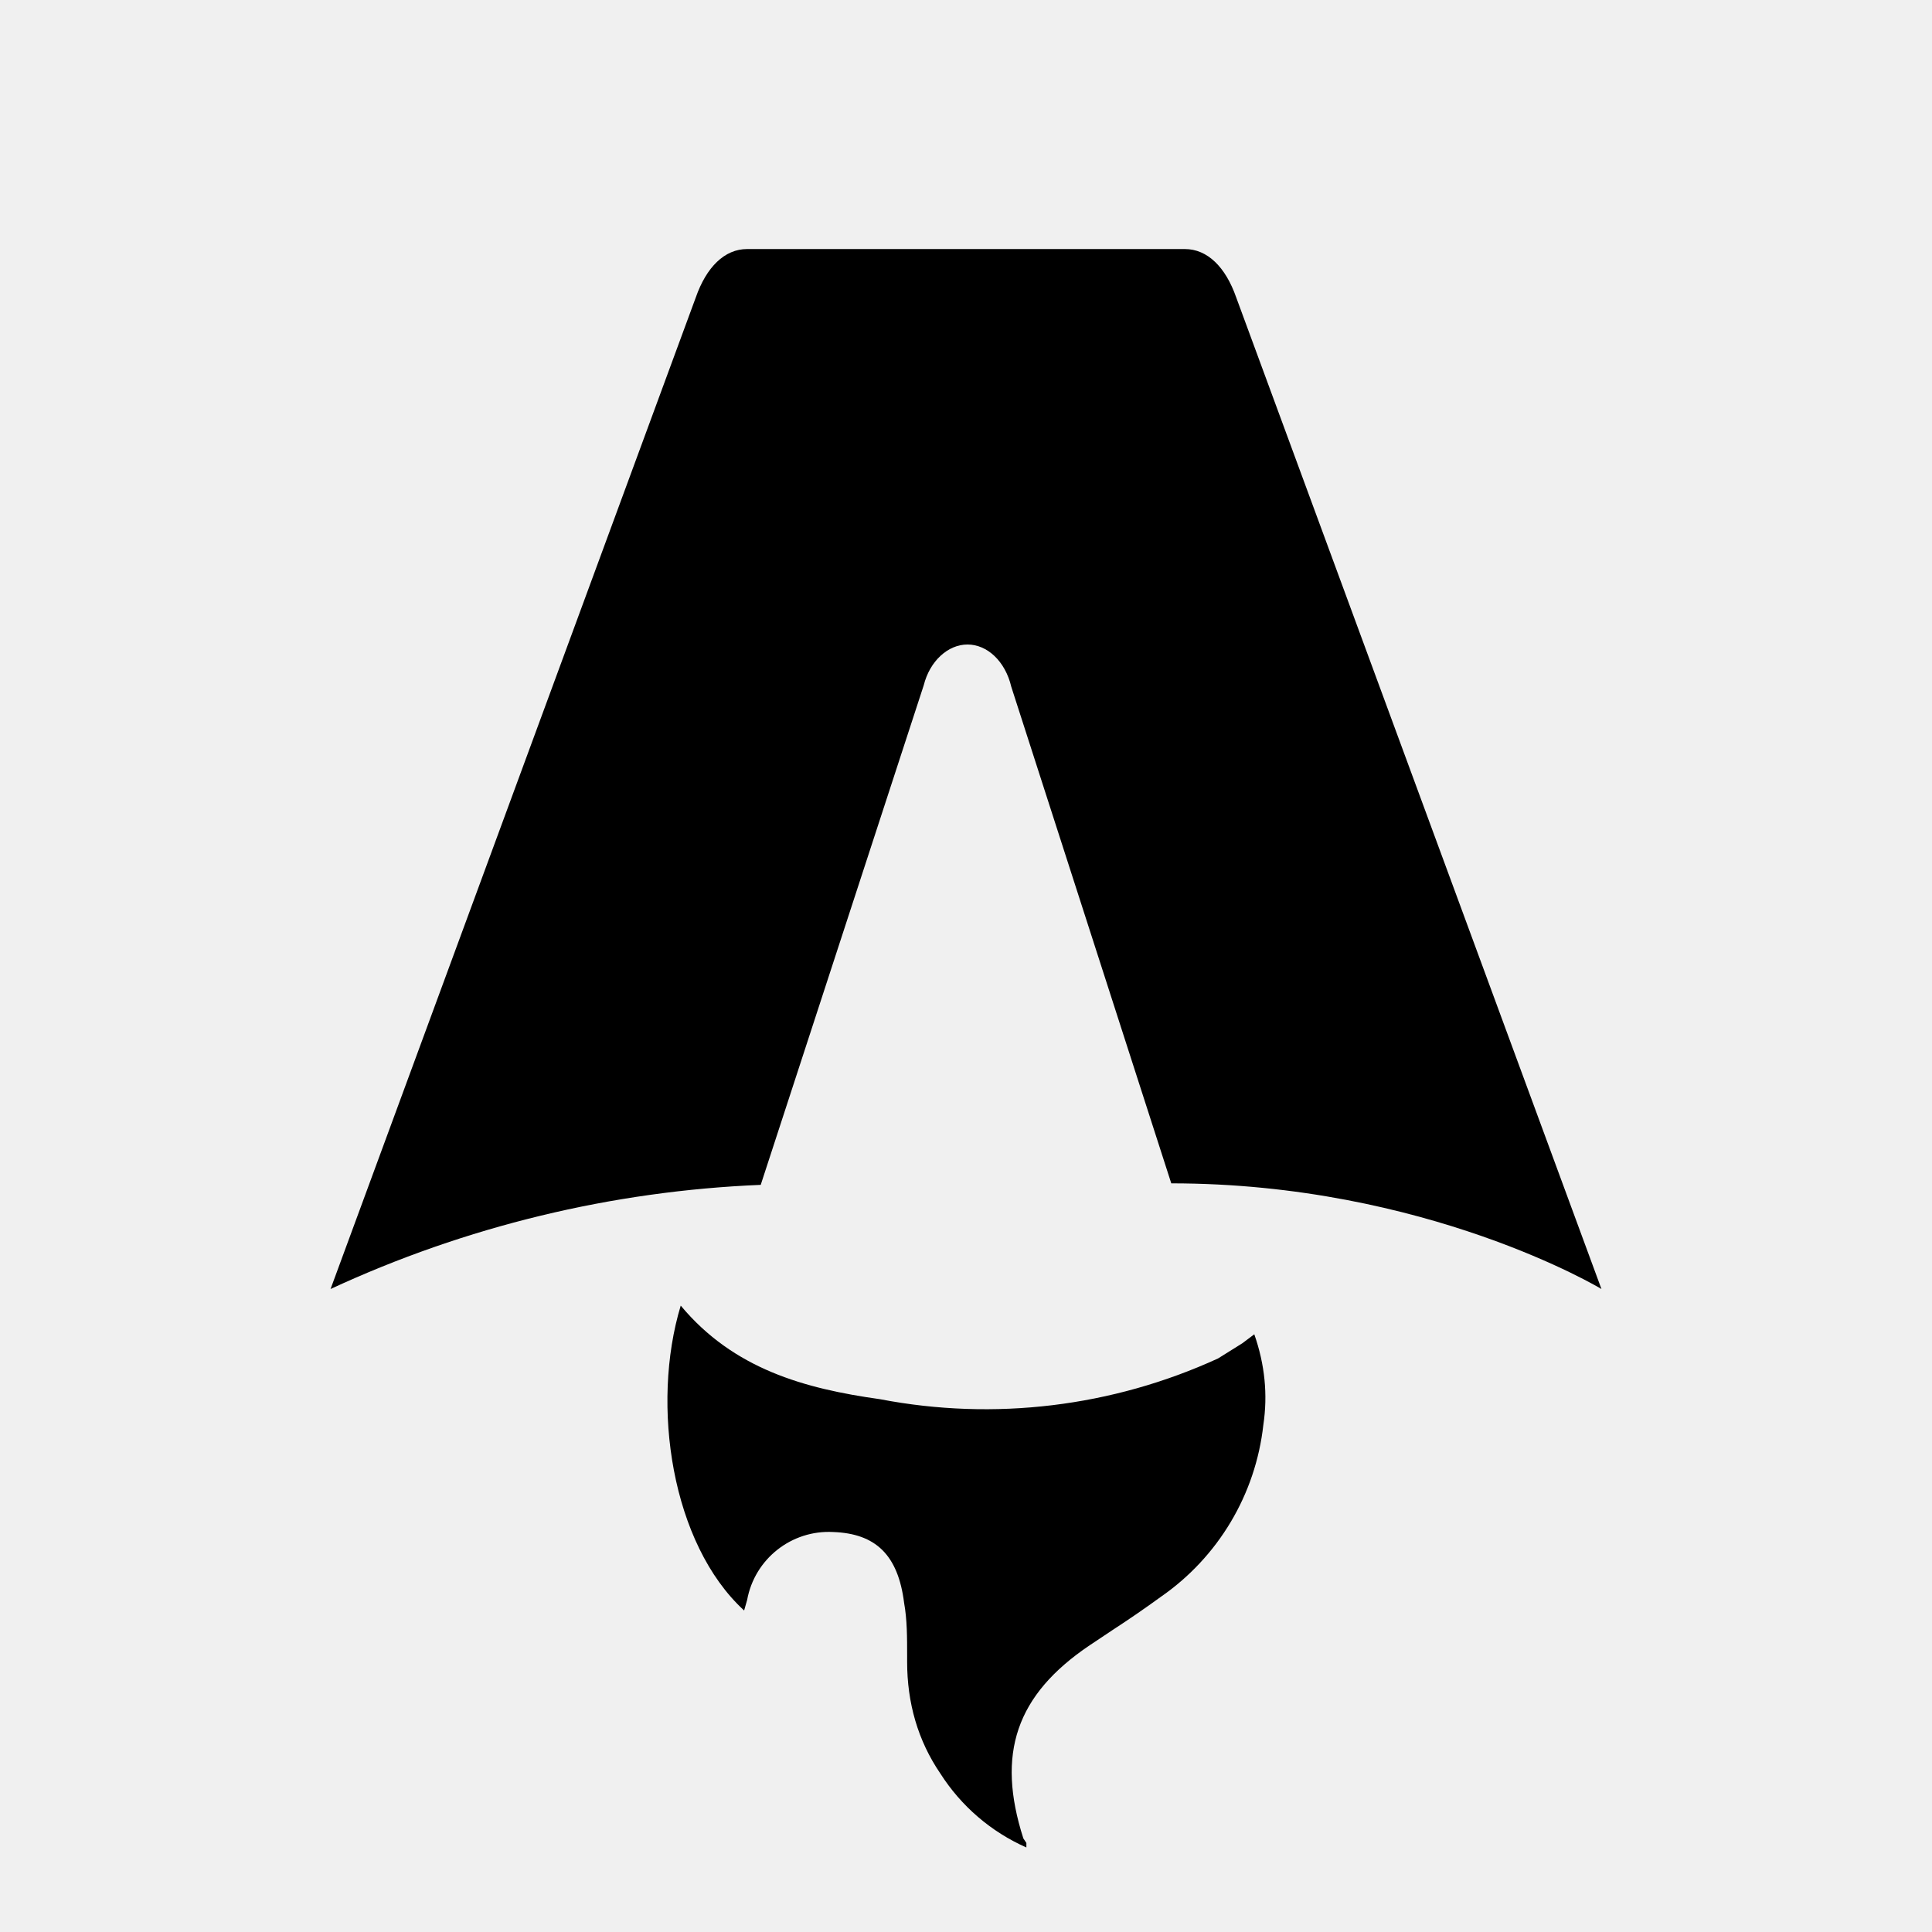
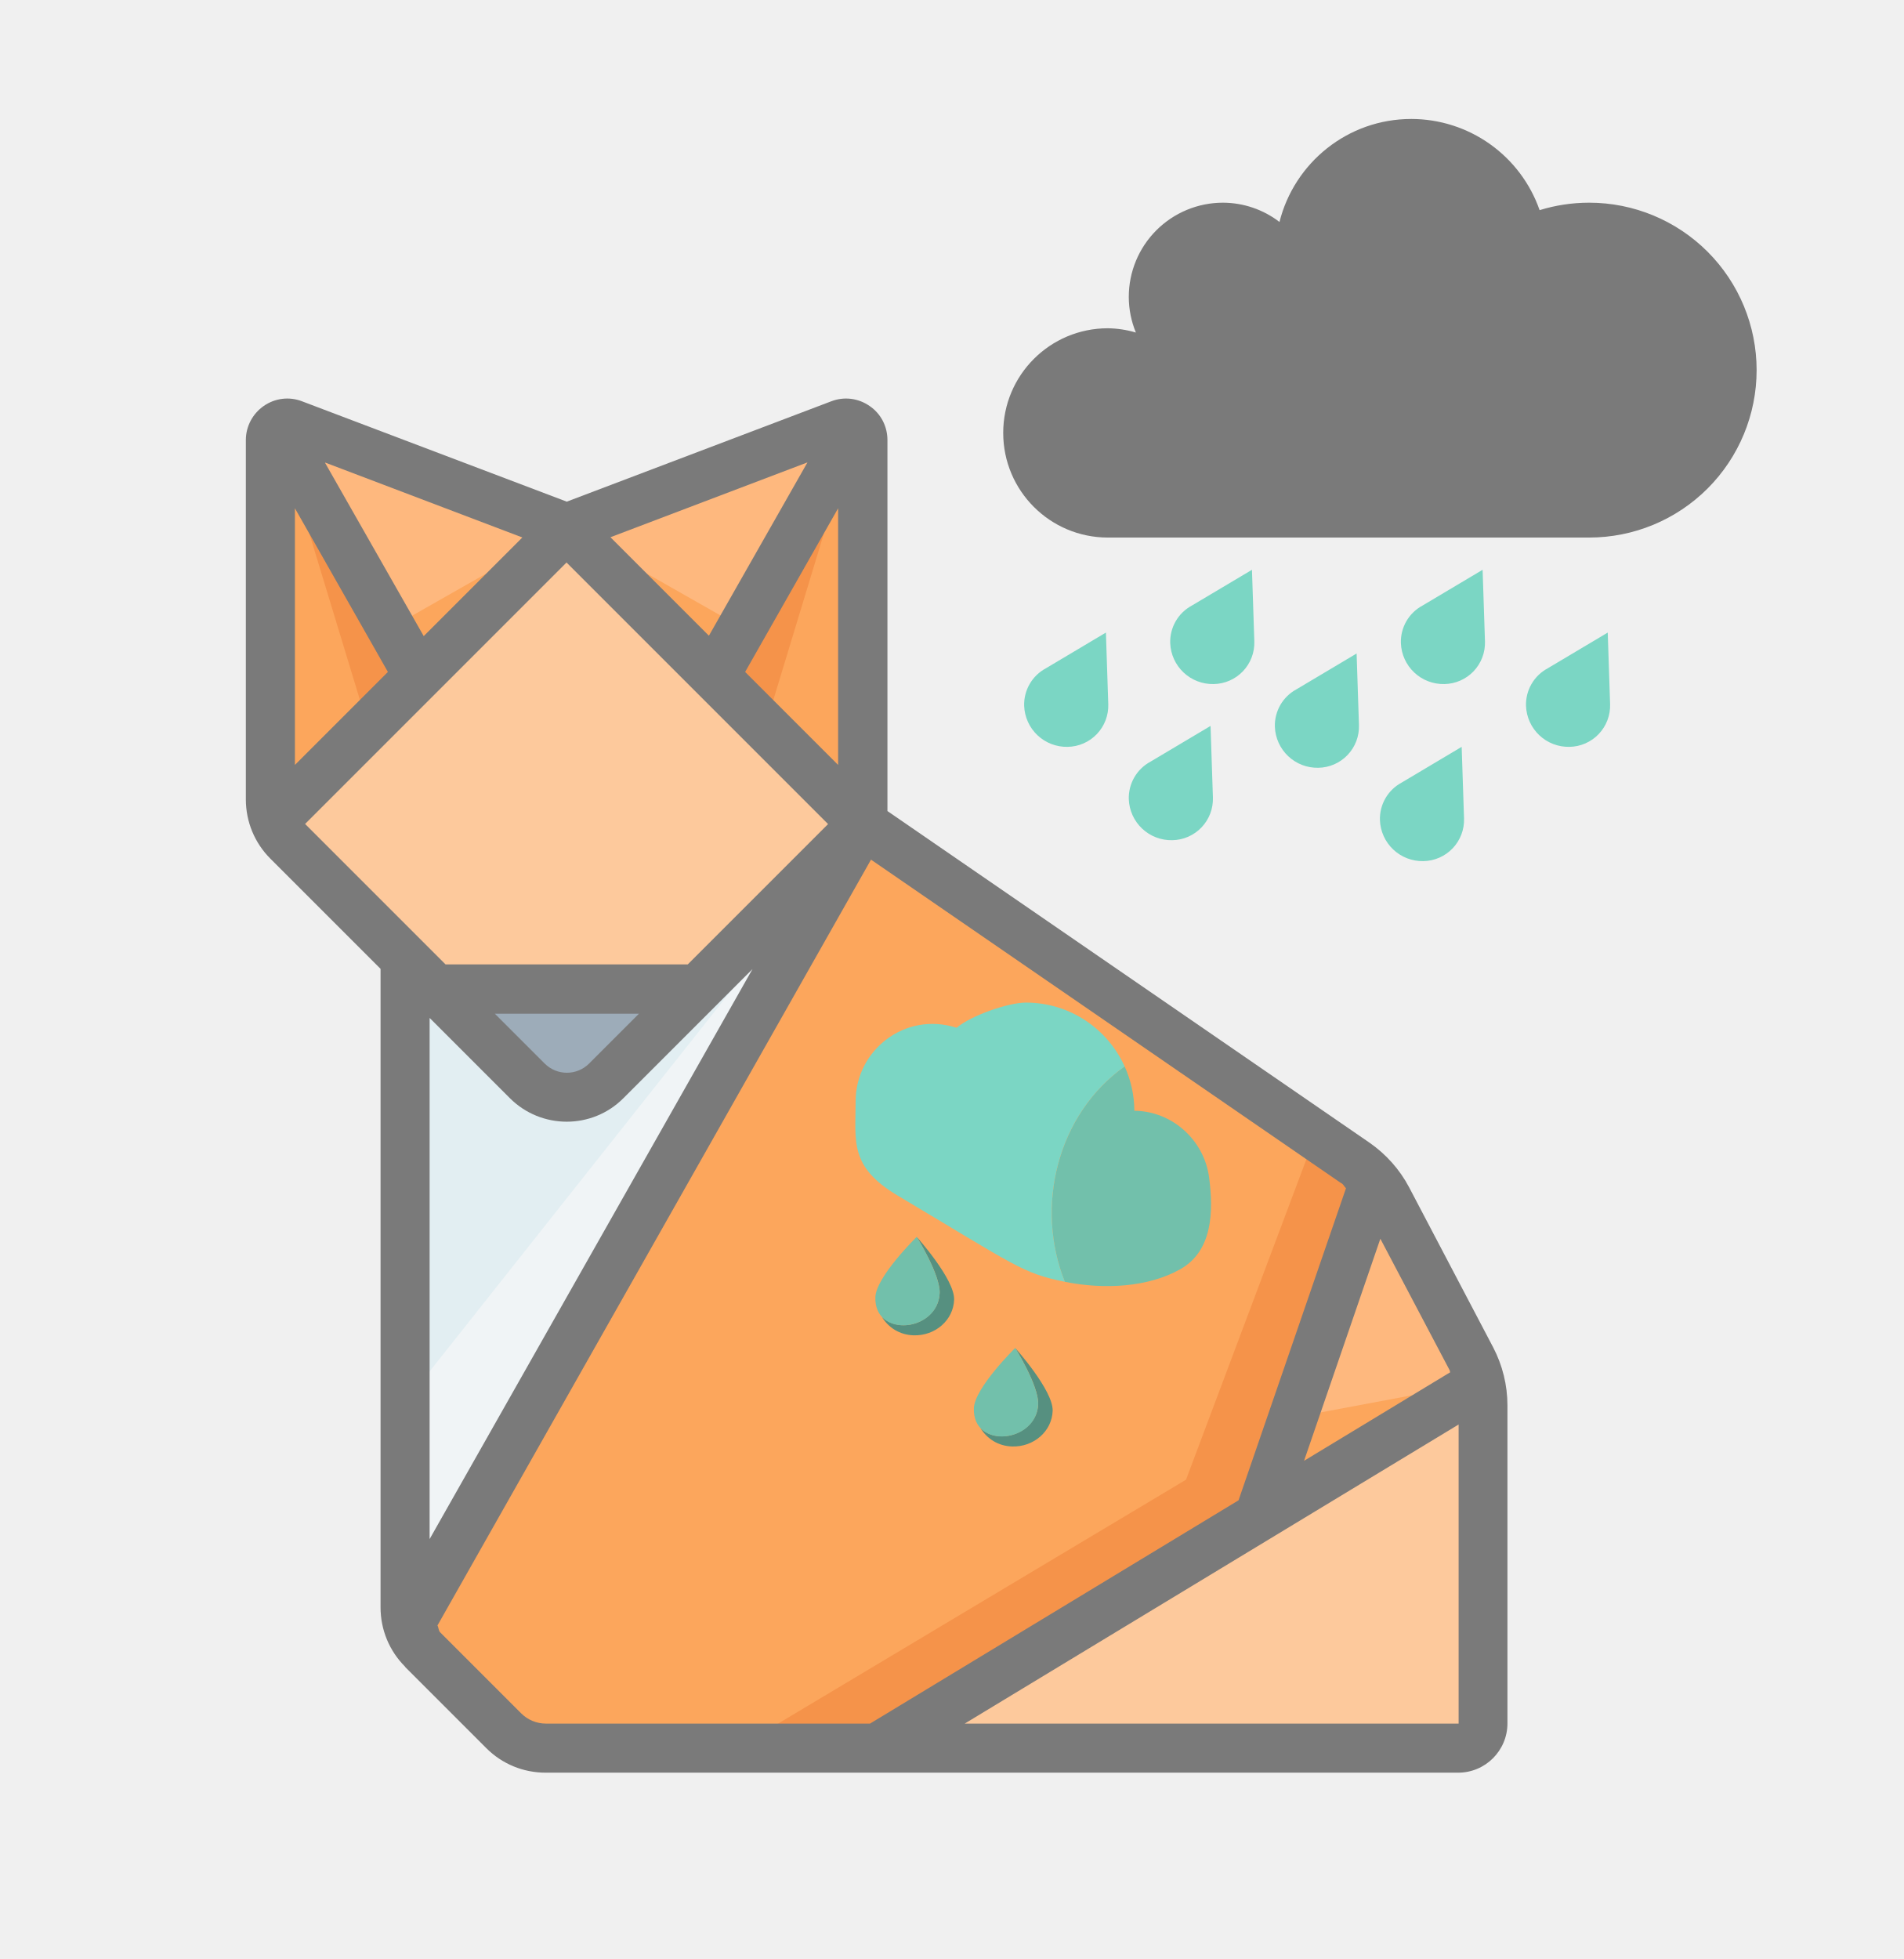
- <svg xmlns="http://www.w3.org/2000/svg" fill="none" viewBox="0 0 128 128">
-   <path d="M50.4 78.5a75.1 75.1 0 0 0-28.5 6.9l24.2-65.7c.7-2 1.9-3.2 3.4-3.2h29c1.5 0 2.7 1.2 3.4 3.2l24.2 65.7s-11.6-7-28.5-7L67 45.5c-.4-1.7-1.6-2.8-2.9-2.8-1.3 0-2.5 1.1-2.9 2.7L50.4 78.5Zm-1.1 28.2Zm-4.2-20.2c-2 6.6-.6 15.8 4.2 20.2a17.5 17.5 0 0 1 .2-.7 5.5 5.5 0 0 1 5.7-4.5c2.8.1 4.3 1.5 4.7 4.7.2 1.1.2 2.3.2 3.5v.4c0 2.7.7 5.2 2.2 7.4a13 13 0 0 0 5.7 4.9v-.3l-.2-.3c-1.8-5.6-.5-9.5 4.4-12.8l1.5-1a73 73 0 0 0 3.2-2.2 16 16 0 0 0 6.8-11.4c.3-2 .1-4-.6-6l-.8.6-1.6 1a37 37 0 0 1-22.4 2.7c-5-.7-9.7-2-13.2-6.2Z" />
-   <style>
-         path { fill: #000; }
-         @media (prefers-color-scheme: dark) {
-             path { fill: #FFF; }
-         }
-     </style>
+ <svg xmlns="http://www.w3.org/2000/svg" width="960" height="988" viewBox="0 0 960 988" fill="none">
+   <g clip-path="url(#clip0_0_1)">
+     <path d="M138.355 413.753L257.774 340.988L139.716 215.382C137.736 216.867 136.375 219.218 136.375 222.064V403.234C136.375 406.823 137.117 410.412 138.355 413.753Z" fill="#FCA65C" stroke="#7A7A7A" stroke-width="0.001" />
+     <path d="M431.89 215.382L313.832 340.988L435.231 415.733V221.94C435.231 219.218 433.87 216.867 431.89 215.382Z" fill="#FCA65C" stroke="#7A7A7A" stroke-width="0.001" />
+     <path d="M139.716 215.382L253.69 336.657L229.559 358.313L190.454 382.32L139.716 215.382Z" fill="#F5934A" stroke="#7A7A7A" stroke-width="0.001" />
+     <path d="M431.89 215.382L317.916 336.657L342.047 358.313L381.152 382.32L431.89 215.258V215.382Z" fill="#F5934A" stroke="#7A7A7A" stroke-width="0.001" />
+     <path d="M145.78 213.525C143.553 213.278 141.449 214.02 139.716 215.382L211.12 340.988H360.486L431.89 215.382C429.663 213.525 426.569 212.783 423.599 214.02L285.865 266.243L148.007 214.02C147.265 213.773 146.523 213.525 145.78 213.525Z" fill="#FEB87E" stroke="#7A7A7A" stroke-width="0.001" />
+     <path d="M204.314 483.672V810.867C204.314 814.084 204.932 817.302 206.046 820.395L376.945 689.592L435.231 415.733L204.437 483.672H204.314Z" fill="#F0F4F6" stroke="#7A7A7A" stroke-width="0.001" />
+     <path d="M435.231 415.733L204.314 707.288V483.672L435.107 415.733H435.231Z" fill="#E2EEF2" stroke="#7A7A7A" stroke-width="0.001" />
+     <path d="M435.231 415.609L206.046 820.272C207.531 824.603 209.883 828.687 213.224 832.028L254.061 872.865C259.754 878.558 267.303 881.652 275.346 881.652H442.285L679.143 794.408L693.374 595.294C690.527 591.953 687.31 588.983 683.721 586.508L435.355 415.609H435.231Z" fill="#FCA65C" stroke="#7A7A7A" stroke-width="0.001" />
+     <path d="M663.426 572.648L598.21 746.269L371.747 881.652H442.161L679.019 794.408L693.25 595.294C690.404 591.953 687.186 588.983 683.598 586.508L663.426 572.648Z" fill="#F5934A" stroke="#7A7A7A" stroke-width="0.001" />
+     <path d="M693.25 595.294L634.84 764.955L718.495 752.704L746.586 697.264C745.596 693.18 744.111 689.22 742.131 685.384L699.561 604.575C697.829 601.234 695.601 598.14 693.126 595.294H693.25Z" fill="#FEB87E" stroke="#7A7A7A" stroke-width="0.001" />
+     <path d="M360.486 340.988L285.741 266.367L211.12 340.988L138.355 413.753C139.84 417.713 142.067 421.425 145.161 424.519L204.314 483.672L219.535 498.893L283.39 518.693L351.947 498.893L435.107 415.733L360.362 340.988H360.486Z" fill="#FDC99C" stroke="#7A7A7A" stroke-width="0.001" />
+     <path d="M219.535 498.893L265.818 545.175C276.831 556.189 294.651 556.189 305.665 545.175L351.948 498.893H219.535Z" fill="#9DACB9" stroke="#7A7A7A" stroke-width="0.001" />
+     <path d="M746.586 697.264L634.84 764.955L442.161 881.652H735.449C742.379 881.652 747.947 876.083 747.947 869.153V708.773C747.947 704.813 747.452 700.977 746.586 697.14V697.264Z" fill="#FDC99C" stroke="#7A7A7A" stroke-width="0.001" />
+     <path d="M285.741 266.243L197.136 316.609L210.996 340.988L285.617 266.243H285.741Z" fill="#FCA65C" stroke="#7A7A7A" stroke-width="0.001" />
+     <path d="M285.741 266.243L374.346 316.609L360.486 340.988L285.865 266.243H285.741Z" fill="#FCA65C" stroke="#7A7A7A" stroke-width="0.001" />
+     <path d="M746.586 697.264L652.041 714.96L634.84 764.955L746.586 697.264Z" fill="#FCA65C" stroke="#7A7A7A" stroke-width="0.001" />
+     <path d="M204.437 840.814L245.275 881.652C253.319 889.695 263.961 894.027 275.222 894.027H735.449C749.185 894.027 760.322 882.889 760.322 869.153V708.773C760.322 698.625 757.847 688.602 753.145 679.568L710.699 598.759C705.996 589.849 699.066 582.053 690.651 576.237L447.606 409.05V221.94C447.606 215.01 444.265 208.575 438.572 204.739C432.88 200.779 425.702 199.913 419.267 202.388L285.865 253.002L152.339 202.388C145.904 199.913 138.726 200.779 133.034 204.739C127.341 208.699 124 215.134 124 221.94V403.11C124 414.495 128.455 425.138 136.375 433.058L191.939 488.622V810.619C191.939 822.004 196.394 832.647 204.314 840.567L204.437 840.814ZM216.812 513.495L257.155 553.838C272.995 569.678 298.735 569.678 314.451 553.838L379.544 488.745L216.689 776.217V513.495H216.812ZM249.606 511.268H322.247L297.126 536.389C290.939 542.577 280.915 542.577 274.727 536.389L249.606 511.268ZM486.587 869.277L735.696 718.425V869.277H486.587ZM731.241 691.2C731.241 691.2 731.241 691.819 731.489 692.067L657.734 736.74L696.22 624.747L731.241 691.2ZM676.667 596.779C677.657 597.398 678.029 598.512 678.895 599.254L624.692 756.664L438.82 869.277H275.346C270.644 869.277 266.189 867.42 262.847 864.079L222.01 823.242C221.144 822.375 221.267 820.89 220.649 819.777L439.315 433.553L676.544 596.779H676.667ZM195.651 338.884L148.75 385.785V256.343L195.651 338.884ZM164.095 233.325L263.466 271.069L213.719 320.817L163.971 233.449L164.095 233.325ZM422.732 256.343V385.785L375.831 338.884L422.732 256.343ZM357.64 320.693L307.892 270.945L407.264 233.202L357.516 320.693H357.64ZM153.824 415.609L285.741 283.692L417.659 415.609L346.874 486.394H224.732L153.947 415.609H153.824Z" fill="#7A7A7A" stroke="#7A7A7A" stroke-width="0.001" />
+     <path d="M530.937 711.516C530.61 721.801 521.447 729.861 510.476 729.513C503.391 729.284 497.875 725.608 494.526 720.261C504.057 729.523 523.186 722.368 523.633 708.118C523.932 698.816 512.056 679.845 512.056 679.845C512.056 679.845 531.255 701.231 530.937 711.516ZM462.359 623.788C462.359 623.788 474.234 642.769 473.936 652.06C473.489 666.32 454.776 673.465 444.799 664.204C448.148 669.54 453.693 673.227 460.779 673.456C471.75 673.803 480.912 665.744 481.24 655.459C481.578 645.173 462.359 623.788 462.359 623.788Z" fill="#569080" />
+     <path d="M491.197 710.254C491.525 699.969 512.046 679.835 512.046 679.835C512.046 679.835 523.922 698.816 523.623 708.108C523.007 727.764 490.532 731.163 491.197 710.254ZM473.946 652.07C474.244 642.769 462.369 623.798 462.369 623.798C462.369 623.798 441.838 643.921 441.52 654.217C440.844 675.115 473.32 671.717 473.946 652.07ZM595.243 640.155C611.779 630.883 612.067 610.67 609.851 593.866C607.377 575.015 591.228 560.367 572.138 560.198C572.109 552.218 570.34 544.666 567.249 537.838C533.213 562.086 521.924 608.504 537.089 646.465C557.212 650.51 579.204 649.148 595.243 640.155Z" fill="#72C0AB" />
+     <path d="M567.249 537.838C558.653 518.868 539.613 505.641 517.442 505.641C508.747 505.641 490.124 511.981 482.492 518.341C456.317 509.964 431.562 529.799 431.562 555.418C431.562 575.601 428.223 588.361 452.779 602.979C512.493 638.535 515.634 642.133 537.089 646.455C521.914 608.504 533.203 562.076 567.249 537.838Z" fill="#7BD6C4" />
+   </g>
+   <path d="M801.556 102.222C792.847 102.222 784.456 103.542 776.549 105.991C771.863 92.561 763.117 80.92 751.522 72.68C739.927 64.44 726.058 60.009 711.833 60C679.702 60 652.807 82.124 645.344 111.944C637.162 105.668 627.145 102.252 616.833 102.222C604.236 102.222 592.154 107.227 583.246 116.135C574.338 125.043 569.333 137.124 569.333 149.722C569.333 156.098 570.632 162.157 572.912 167.709C568.32 166.351 563.565 165.626 558.778 165.556C529.623 165.556 506 189.179 506 218.333C506 247.488 529.623 271.111 558.778 271.111H801.556C823.952 271.111 845.43 262.214 861.267 246.378C877.103 230.542 886 209.063 886 186.667C886 164.271 877.103 142.792 861.267 126.955C845.43 111.119 823.952 102.222 801.556 102.222Z" fill="#7A7A7A" />
+   <path d="M632.656 323.477L631.463 287.367L601.169 305.396C597.756 307.225 594.923 309.973 592.99 313.329C591.058 316.685 590.103 320.515 590.233 324.385C590.453 330.008 592.874 335.32 596.972 339.176C601.071 343.032 606.521 345.123 612.147 345C614.914 344.957 617.644 344.363 620.179 343.253C622.714 342.144 625.003 340.54 626.912 338.537C628.821 336.534 630.312 334.17 631.298 331.585C632.285 328.999 632.746 326.243 632.656 323.477ZM611.767 402.222L610.574 366.111L580.279 384.14C576.866 385.97 574.033 388.718 572.101 392.074C570.168 395.429 569.213 399.259 569.344 403.129C569.564 408.753 571.984 414.064 576.083 417.92C580.182 421.776 585.631 423.868 591.257 423.744C594.025 423.702 596.756 423.11 599.292 422C601.827 420.891 604.117 419.288 606.026 417.285C607.935 415.281 609.426 412.917 610.412 410.331C611.398 407.745 611.858 404.988 611.767 402.222ZM558.989 355.144L557.796 319.033L527.502 337.062C524.089 338.892 521.256 341.64 519.323 344.996C517.391 348.352 516.436 352.181 516.566 356.052C516.789 361.674 519.21 366.984 523.308 370.839C527.406 374.695 532.854 376.787 538.479 376.667C541.247 376.625 543.978 376.032 546.514 374.923C549.05 373.814 551.339 372.21 553.248 370.207C555.157 368.203 556.649 365.839 557.634 363.253C558.62 360.667 559.08 357.91 558.989 355.144ZM748.989 323.477L747.796 287.367L717.512 305.396C714.098 307.223 711.263 309.971 709.33 313.327C707.398 316.684 706.444 320.514 706.577 324.385C706.797 330.008 709.217 335.32 713.316 339.176C717.414 343.032 722.864 345.123 728.49 345C731.256 344.957 733.987 344.363 736.521 343.253C739.056 342.143 741.344 340.54 743.252 338.536C745.16 336.533 746.65 334.169 747.635 331.584C748.62 328.998 749.08 326.243 748.989 323.477ZM685.434 365.699L684.241 329.589L653.957 347.618C650.543 349.446 647.708 352.193 645.775 355.55C643.843 358.906 642.889 362.736 643.022 366.607C643.242 372.23 645.662 377.542 649.761 381.398C653.859 385.254 659.309 387.346 664.935 387.222C667.701 387.179 670.432 386.585 672.966 385.475C675.501 384.365 677.789 382.762 679.697 380.759C681.605 378.755 683.095 376.392 684.08 373.806C685.065 371.221 685.525 368.465 685.434 365.699ZM738.433 412.777L737.23 376.667L706.946 394.696C703.531 396.523 700.697 399.271 698.764 402.627C696.832 405.984 695.878 409.814 696.011 413.685C696.231 419.308 698.651 424.62 702.75 428.476C706.848 432.332 712.298 434.423 717.924 434.3C720.691 434.258 723.423 433.665 725.958 432.556C728.494 431.447 730.783 429.844 732.693 427.84C734.602 425.836 736.093 423.473 737.079 420.886C738.064 418.3 738.525 415.543 738.433 412.777ZM812.101 355.144L810.908 319.033L780.624 337.062C777.209 338.89 774.375 341.638 772.442 344.994C770.509 348.35 769.555 352.181 769.688 356.052C769.908 361.675 772.329 366.987 776.427 370.842C780.526 374.698 785.976 376.79 791.602 376.667C794.368 376.623 797.098 376.029 799.633 374.92C802.167 373.81 804.455 372.207 806.364 370.203C808.272 368.2 809.762 365.836 810.747 363.251C811.732 360.665 812.192 357.909 812.101 355.144Z" fill="#7BD6C4" />
+   <defs>
+     <clipPath id="clip0_0_1">
+       <rect width="800" height="800" fill="white" transform="translate(53 148)" />
+     </clipPath>
+   </defs>
</svg>
